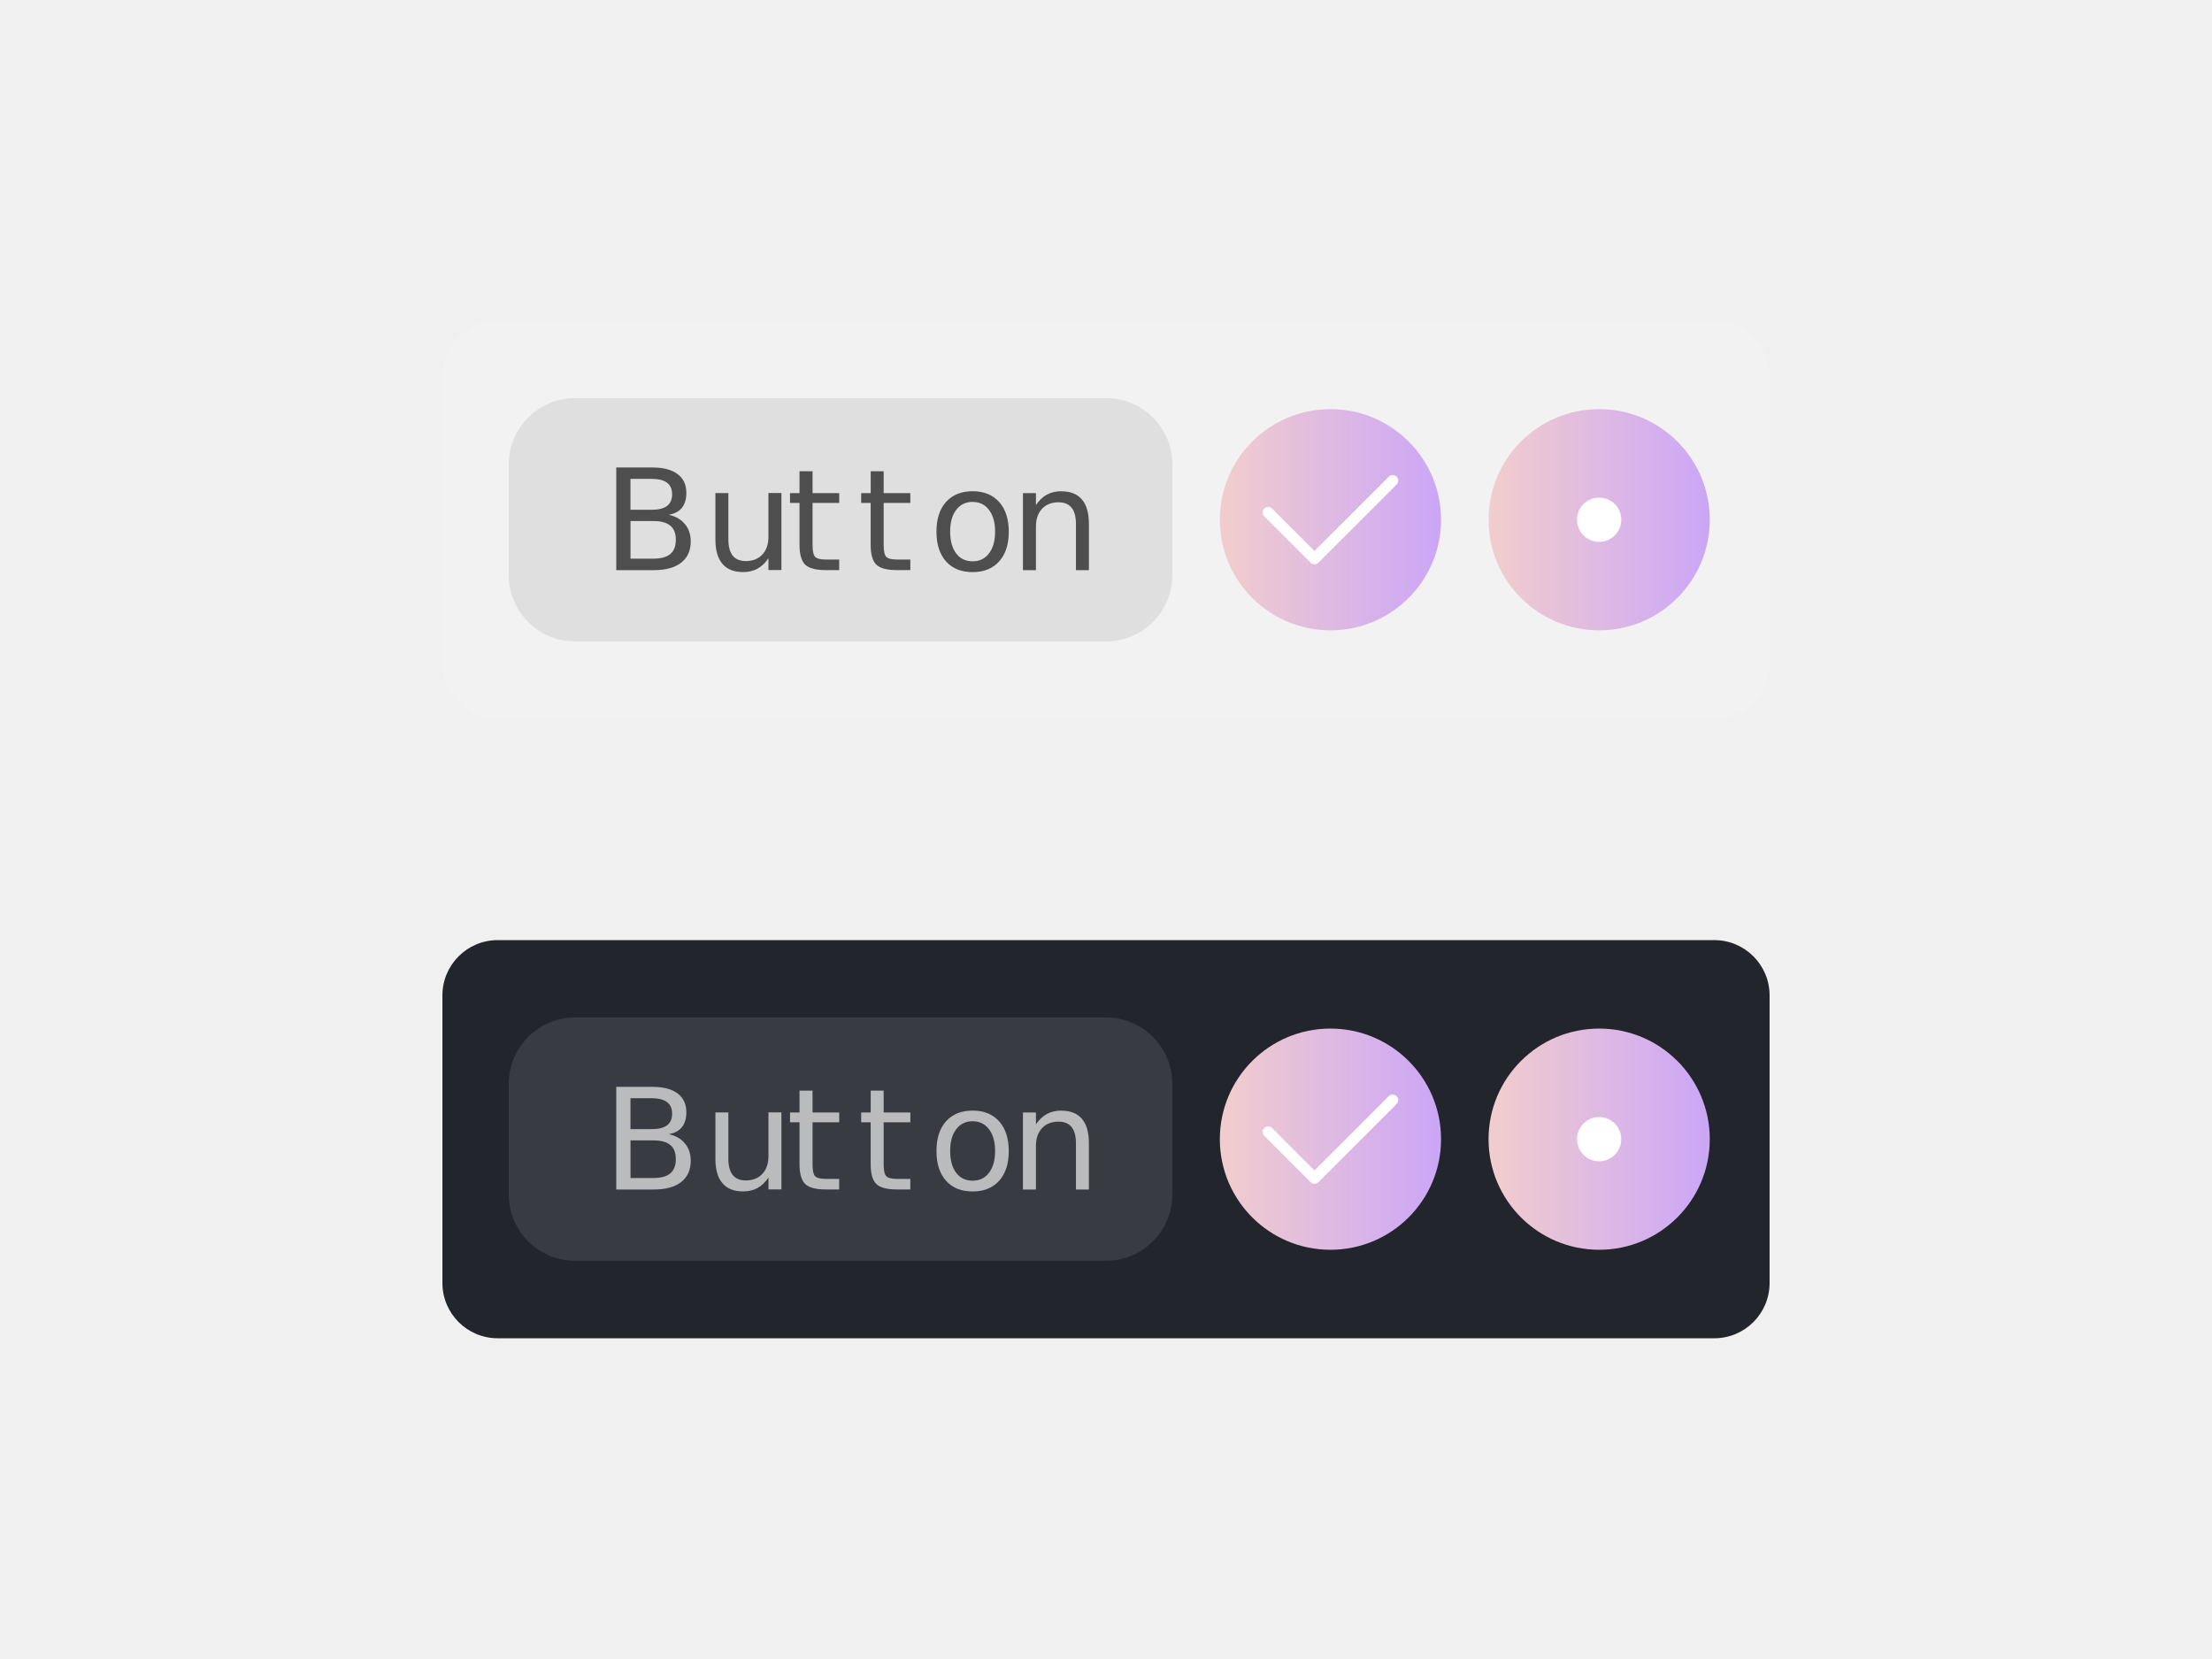
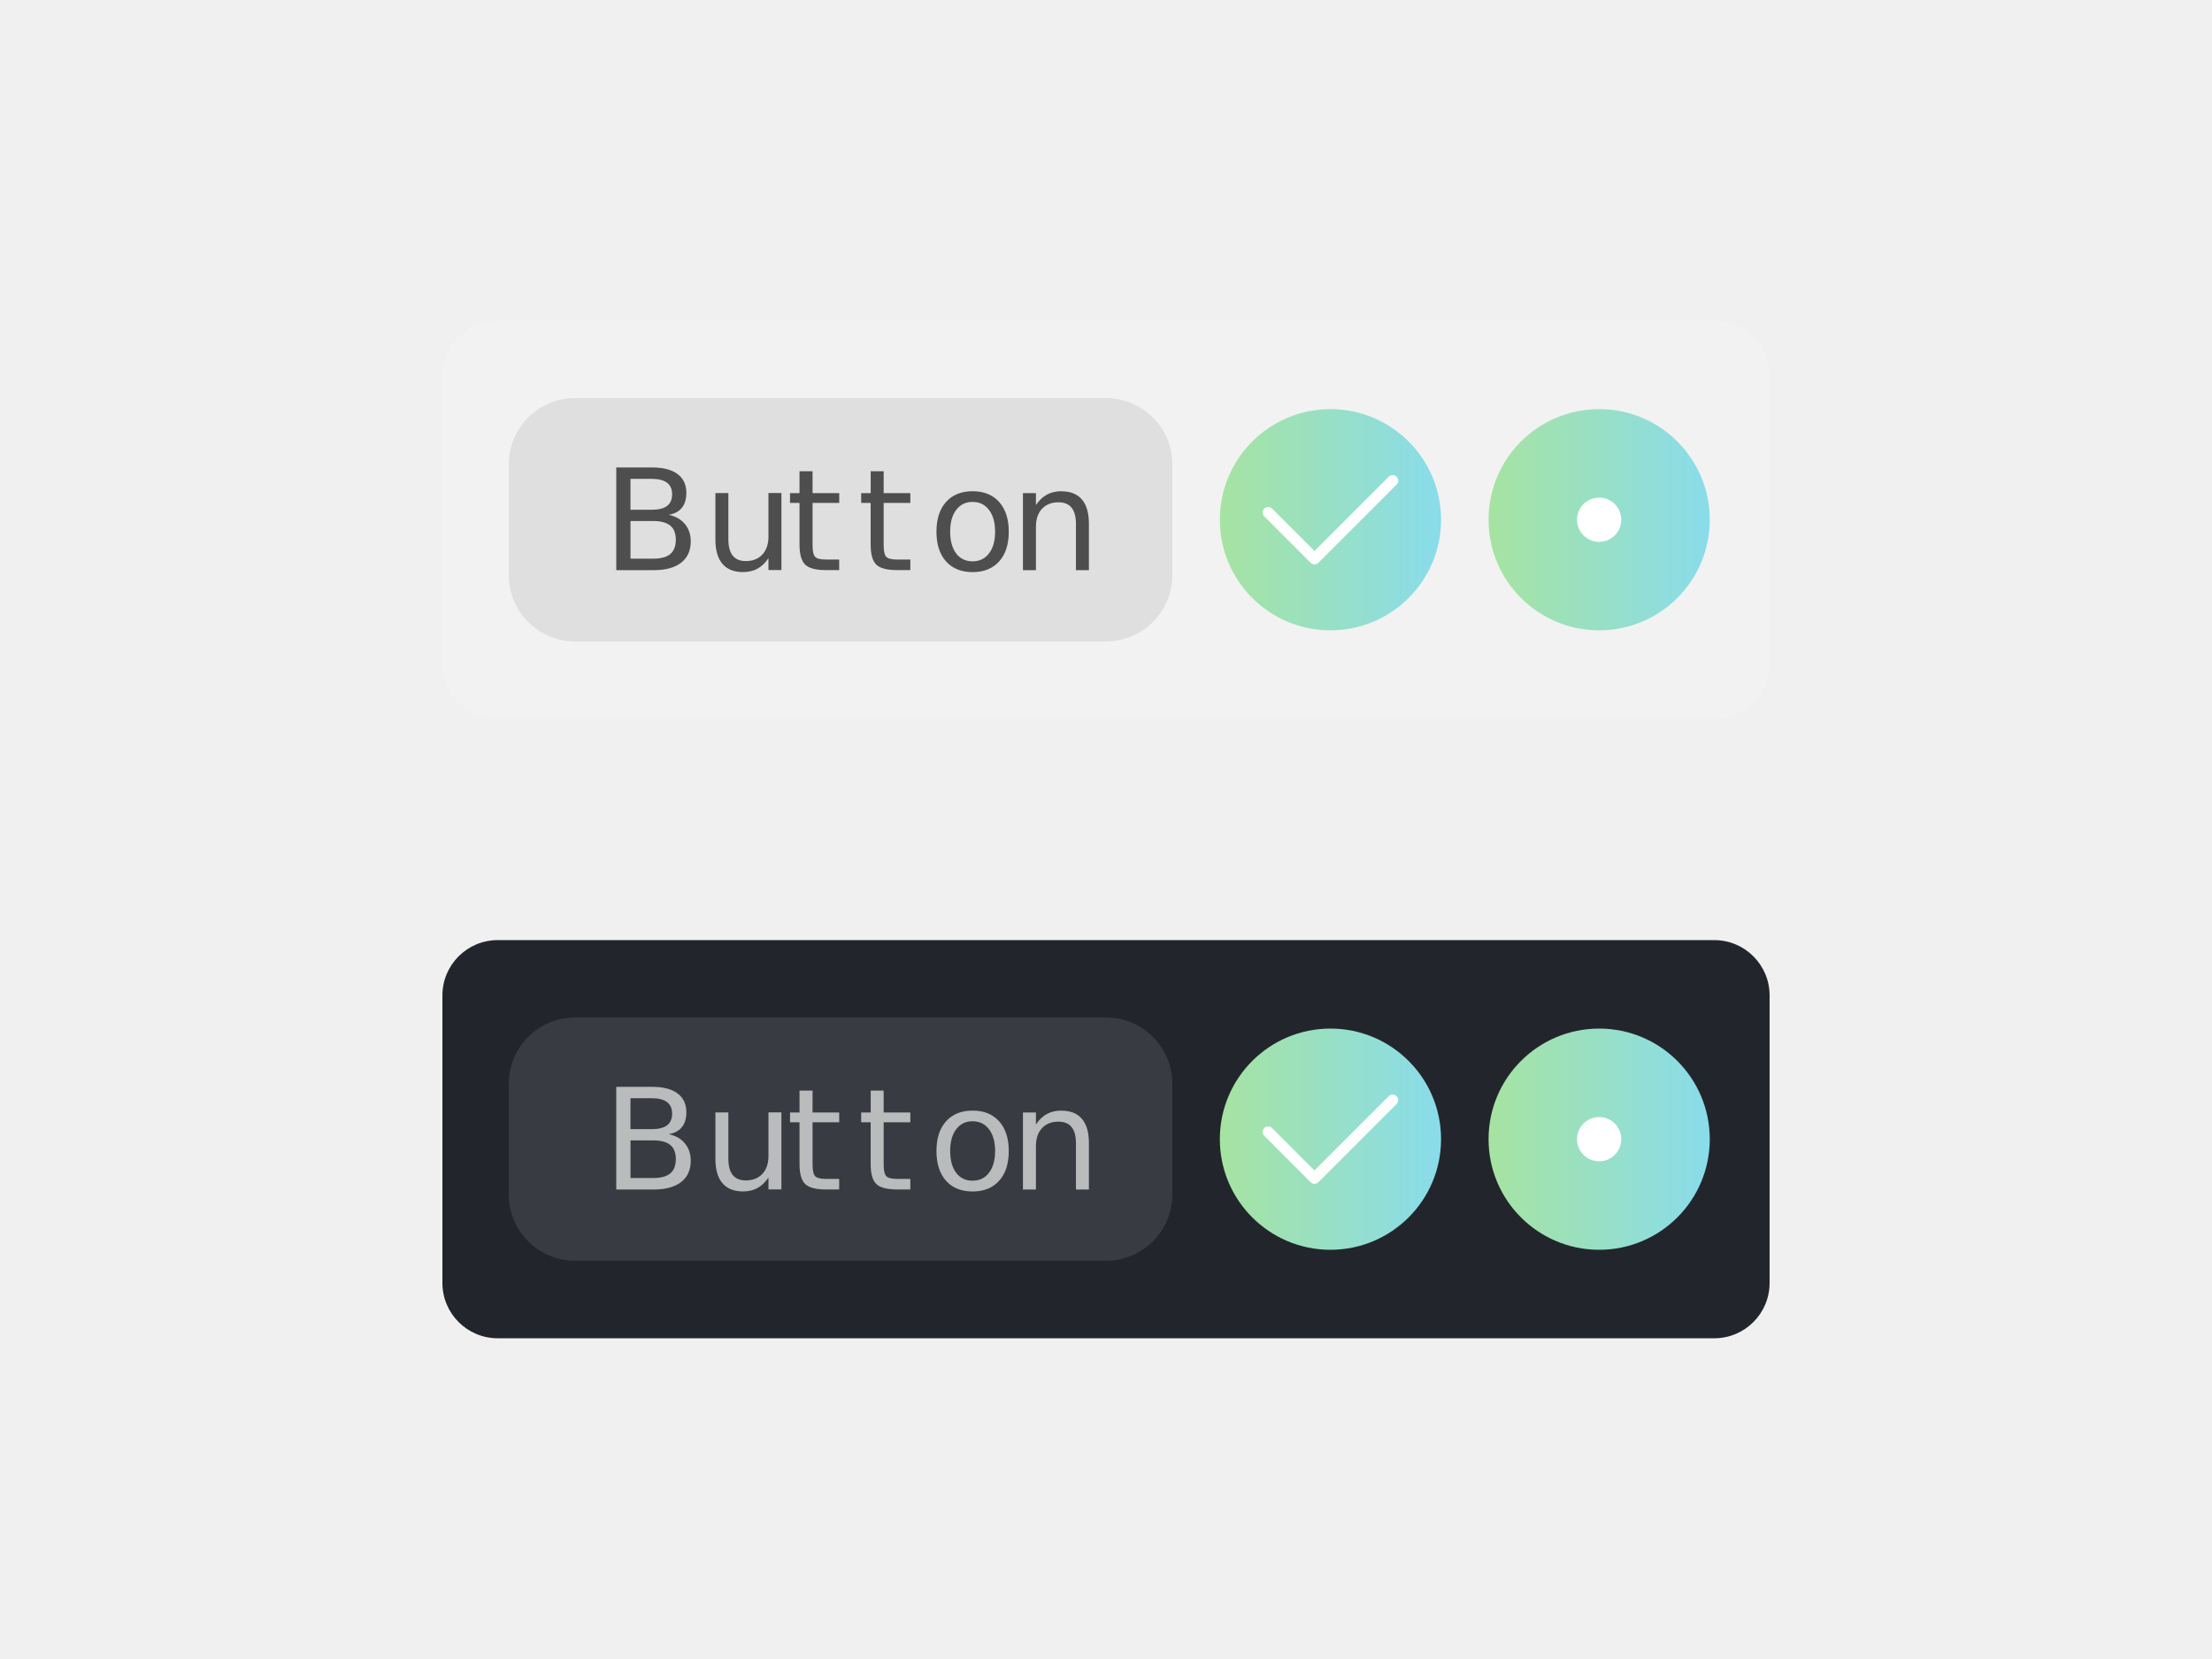
<svg xmlns="http://www.w3.org/2000/svg" xmlns:xlink="http://www.w3.org/1999/xlink" width="200" height="150" version="1.1" viewBox="0 0 200 150" id="svg202" xml:space="preserve">
  <defs id="defs206">
    <linearGradient id="linearGradient916">
-       <stop style="stop-color:#f2cdcd;stop-opacity:1;" offset="0" id="stop912" />
-       <stop style="stop-color:#cba6f7;stop-opacity:1;" offset="1" id="stop914" />
+       <stop style="stop-color:#a6e3a1;stop-opacity:1;" offset="0" id="stop912" />
+       <stop style="stop-color:#89dceb;stop-opacity:1;" offset="1" id="stop914" />
    </linearGradient>
    <linearGradient xlink:href="#linearGradient916" id="linearGradient918" x1="2" y1="12" x2="22" y2="12" gradientUnits="userSpaceOnUse" />
    <linearGradient id="linearGradient918-5" x1="2" x2="22" y1="12" y2="12" gradientUnits="userSpaceOnUse">
-       <stop stop-color="#f2cdcd" offset="0" id="stop13829" />
-       <stop stop-color="#cba6f7" offset="1" id="stop13831" />
+       <stop stop-color="#a6e3a1" offset="0" id="stop13829" />
+       <stop stop-color="#89dceb" offset="1" id="stop13831" />
    </linearGradient>
    <linearGradient xlink:href="#linearGradient918-5" id="linearGradient13873" gradientUnits="userSpaceOnUse" x1="2" y1="12" x2="22" y2="12" />
    <linearGradient xlink:href="#linearGradient916" id="linearGradient13875" gradientUnits="userSpaceOnUse" x1="2" y1="12" x2="22" y2="12" />
    <linearGradient xlink:href="#linearGradient918-5" id="linearGradient13899" gradientUnits="userSpaceOnUse" x1="2" y1="12" x2="22" y2="12" />
    <linearGradient xlink:href="#linearGradient12555" id="linearGradient14482" gradientUnits="userSpaceOnUse" x1="2" y1="12" x2="22" y2="12" />
    <linearGradient xlink:href="#linearGradient12555" id="linearGradient14484" gradientUnits="userSpaceOnUse" x1="2" y1="12" x2="22" y2="12" />
    <linearGradient xlink:href="#linearGradient12555" id="linearGradient14488" gradientUnits="userSpaceOnUse" x1="2" y1="12" x2="22" y2="12" />
    <linearGradient id="linearGradient12555">
      <stop style="stop-color:#297dff;stop-opacity:1;" offset="0" id="stop12551" />
      <stop style="stop-color:#31c4b6;stop-opacity:1;" offset="1" id="stop12553" />
    </linearGradient>
    <linearGradient xlink:href="#linearGradient12555" id="linearGradient14560" gradientUnits="userSpaceOnUse" x1="2" y1="12" x2="22" y2="12" />
  </defs>
  <g id="thumbnail" transform="matrix(3.77948,0,0,3.77948,6.00063,-0.9995448)">
    <rect x="8.996" y="7.938" width="31.75" height="9.525" rx="1.323" ry="1.323" fill="#f2f2f2" stroke-width="0" id="rect2" />
    <rect x="10.583" y="9.788" width="15.875" height="5.821" rx="1.587" ry="1.587" fill="#000000" opacity="0.08" id="rect4" />
    <path d="m 13.155,11.448 v 2.456 h 0.902 c 0.282,0 0.499,-0.06 0.651,-0.179 0.153,-0.12 0.229,-0.289 0.229,-0.508 0,-0.167 -0.047,-0.305 -0.14,-0.416 -0.092,-0.112 -0.221,-0.186 -0.389,-0.221 0.139,-0.022 0.244,-0.078 0.316,-0.166 0.072,-0.089 0.108,-0.208 0.108,-0.359 0,-0.194 -0.07,-0.344 -0.21,-0.449 -0.14,-0.105 -0.34,-0.158 -0.599,-0.158 z m 4.384,0.09 v 0.523 h -0.227 v 0.235 h 0.227 v 1 c 0,0.23 0.046,0.389 0.136,0.477 0.091,0.087 0.256,0.13 0.495,0.13 h 0.318 v -0.253 h -0.318 c -0.129,0 -0.215,-0.021 -0.257,-0.064 -0.042,-0.043 -0.062,-0.14 -0.062,-0.29 v -1 h 0.638 v -0.235 h -0.638 v -0.523 z m 1.703,0 v 0.523 H 19.014 v 0.235 h 0.227 v 1 c 0,0.23 0.045,0.389 0.136,0.477 0.091,0.087 0.256,0.13 0.495,0.13 h 0.318 v -0.253 h -0.318 c -0.129,0 -0.215,-0.021 -0.257,-0.064 -0.042,-0.043 -0.063,-0.14 -0.063,-0.29 v -1 h 0.638 v -0.235 h -0.638 v -0.523 z m -5.747,0.182 h 0.503 c 0.166,0 0.289,0.031 0.37,0.092 0.082,0.061 0.123,0.154 0.123,0.278 0,0.125 -0.041,0.219 -0.123,0.28 -0.081,0.06 -0.204,0.09 -0.37,0.09 h -0.503 z m 8.185,0.296 c -0.27,0 -0.482,0.086 -0.636,0.257 -0.153,0.171 -0.229,0.408 -0.229,0.711 0,0.302 0.076,0.539 0.229,0.711 0.154,0.171 0.366,0.256 0.636,0.256 0.269,0 0.481,-0.085 0.635,-0.256 0.154,-0.172 0.23,-0.409 0.23,-0.711 0,-0.303 -0.077,-0.539 -0.23,-0.711 -0.154,-0.171 -0.365,-0.257 -0.635,-0.257 z m 2.124,0 c -0.131,0 -0.247,0.027 -0.348,0.082 -0.1,0.055 -0.187,0.138 -0.261,0.249 v -0.286 h -0.311 v 1.843 h 0.311 v -1.041 c 0,-0.18 0.048,-0.322 0.145,-0.426 0.096,-0.104 0.228,-0.156 0.395,-0.156 0.139,0 0.244,0.043 0.313,0.13 0.07,0.087 0.104,0.217 0.104,0.392 v 1.102 h 0.31 v -1.112 c 0,-0.254 -0.055,-0.447 -0.166,-0.578 -0.111,-0.132 -0.275,-0.197 -0.491,-0.197 z m -8.277,0.044 v 1.116 c 0,0.253 0.056,0.446 0.168,0.577 0.112,0.132 0.276,0.197 0.493,0.197 0.131,0 0.246,-0.027 0.345,-0.081 0.1,-0.055 0.187,-0.138 0.263,-0.25 v 0.283 h 0.31 v -1.843 h -0.31 v 1.045 c 0,0.18 -0.049,0.322 -0.146,0.426 -0.096,0.104 -0.229,0.157 -0.396,0.157 -0.139,0 -0.243,-0.044 -0.313,-0.13 -0.07,-0.088 -0.104,-0.219 -0.104,-0.393 v -1.104 z m 6.154,0.212 c 0.165,0 0.296,0.064 0.392,0.192 0.096,0.127 0.145,0.3 0.145,0.518 0,0.219 -0.048,0.393 -0.145,0.52 -0.096,0.127 -0.227,0.191 -0.392,0.191 -0.167,0 -0.299,-0.063 -0.395,-0.189 -0.095,-0.127 -0.143,-0.301 -0.143,-0.522 0,-0.22 0.048,-0.394 0.145,-0.52 0.096,-0.127 0.228,-0.191 0.394,-0.191 z m -8.185,0.457 h 0.545 c 0.183,0 0.318,0.037 0.406,0.11 0.089,0.072 0.133,0.185 0.133,0.339 0,0.152 -0.044,0.266 -0.133,0.341 -0.088,0.073 -0.223,0.11 -0.406,0.11 h -0.545 z" fill="#000000" opacity="0.65" id="path6" />
    <g id="g13827" transform="matrix(0.2645867,0,0,0.2645867,27.06529,9.522966)">
      <path d="M 12,2 C 6.477,2 2,6.477 2,12 2,17.523 6.477,22 12,22 17.523,22 22,17.523 22,12 22,6.477 17.523,2 12,2 Z" id="path2" style="fill:url(#linearGradient918);fill-opacity:1" />
      <path d="m 17.629,7.963 v 0.002 c 0.128,-4e-6 0.256,0.049 0.354,0.146 0.196,0.196 0.196,0.511 0,0.707 l -7.072,7.072 c -0.024,0.024 -0.05,0.046 -0.078,0.064 -0.028,0.018 -0.056,0.033 -0.086,0.045 -0.03,0.012 -0.062,0.019 -0.094,0.025 -0.031,0.006 -0.064,0.012 -0.096,0.012 -0.032,0 -0.062,-0.005 -0.094,-0.012 -0.031,-0.006 -0.064,-0.013 -0.094,-0.025 -0.03,-0.012 -0.058,-0.027 -0.086,-0.045 -0.014,-0.009 -0.028,-0.021 -0.041,-0.031 -0.013,-0.011 -0.027,-0.023 -0.039,-0.035 l -4.186,-4.188 c -0.196,-0.196 -0.196,-0.511 0,-0.707 0.196,-0.196 0.511,-0.196 0.707,0 l 3.832,3.834 6.719,-6.719 c 0.098,-0.098 0.226,-0.146 0.354,-0.146 z" fill="#3c84f7" id="path333" style="fill:#ffffff" />
    </g>
    <g id="g13849" transform="matrix(0.2645867,0,0,0.2645867,33.4937,9.522966)">
      <path d="M 12,2 C 6.477,2 2,6.477 2,12 2,17.523 6.477,22 12,22 17.523,22 22,17.523 22,12 22,6.477 17.523,2 12,2 Z" id="path13836" style="fill:url(#linearGradient13899)" />
      <path d="m 12,10 c 1.105,0 2,0.895 2,2 0,1.105 -0.895,2 -2,2 -1.105,0 -2,-0.895 -2,-2 0,-1.105 0.895,-2 2,-2 z" fill="#ffffff" id="path13838" />
    </g>
  </g>
  <g id="thumbnail-Dark" transform="matrix(3.77948,0,0,3.77948,6.00063,0.9911962)">
    <rect x="8.996" y="22.228" width="31.75" height="9.525" rx="1.323" ry="1.323" fill="#2c2c2c" id="rect13" style="stroke-width:1;fill:#22262c;fill-opacity:1" />
    <rect x="10.583" y="24.078" width="15.875" height="5.821" rx="1.587" ry="1.587" fill="#ffffff" opacity="0.1" id="rect15" />
    <path d="m 13.155,25.738 v 2.456 h 0.902 c 0.282,0 0.499,-0.06 0.651,-0.179 0.153,-0.12 0.229,-0.289 0.229,-0.508 0,-0.167 -0.047,-0.305 -0.14,-0.416 -0.092,-0.112 -0.221,-0.186 -0.389,-0.221 0.139,-0.022 0.244,-0.077 0.316,-0.166 0.072,-0.089 0.108,-0.208 0.108,-0.359 0,-0.194 -0.07,-0.344 -0.21,-0.449 -0.14,-0.105 -0.34,-0.158 -0.599,-0.158 z m 4.384,0.09 v 0.523 h -0.227 v 0.235 h 0.227 v 1 c 0,0.23 0.046,0.389 0.136,0.477 0.091,0.087 0.256,0.13 0.495,0.13 h 0.318 v -0.253 h -0.318 c -0.129,0 -0.215,-0.021 -0.257,-0.064 -0.042,-0.043 -0.062,-0.14 -0.062,-0.29 v -1 h 0.638 v -0.235 h -0.638 v -0.523 z m 1.703,0 v 0.523 H 19.014 v 0.235 h 0.227 v 1 c 0,0.23 0.045,0.389 0.136,0.477 0.091,0.087 0.256,0.13 0.495,0.13 h 0.318 v -0.253 h -0.318 c -0.129,0 -0.215,-0.021 -0.257,-0.064 -0.042,-0.043 -0.063,-0.14 -0.063,-0.29 v -1 h 0.638 v -0.235 h -0.638 v -0.523 z m -5.747,0.182 h 0.503 c 0.166,0 0.289,0.031 0.37,0.092 0.082,0.061 0.123,0.154 0.123,0.278 0,0.125 -0.041,0.219 -0.123,0.28 -0.081,0.06 -0.204,0.09 -0.37,0.09 h -0.503 z m 8.185,0.296 c -0.27,0 -0.482,0.086 -0.636,0.257 -0.153,0.171 -0.229,0.408 -0.229,0.711 0,0.302 0.076,0.539 0.229,0.711 0.154,0.171 0.366,0.256 0.636,0.256 0.269,0 0.481,-0.085 0.635,-0.256 0.154,-0.172 0.23,-0.409 0.23,-0.711 0,-0.303 -0.077,-0.539 -0.23,-0.711 -0.154,-0.171 -0.365,-0.257 -0.635,-0.257 z m 2.124,0 c -0.131,0 -0.247,0.027 -0.348,0.082 -0.1,0.055 -0.187,0.138 -0.261,0.249 v -0.286 h -0.311 v 1.843 h 0.311 v -1.041 c 0,-0.18 0.048,-0.322 0.145,-0.426 0.096,-0.104 0.228,-0.156 0.395,-0.156 0.139,0 0.244,0.043 0.313,0.13 0.07,0.087 0.104,0.217 0.104,0.392 v 1.102 h 0.31 v -1.112 c 0,-0.254 -0.055,-0.447 -0.166,-0.578 -0.111,-0.132 -0.275,-0.197 -0.491,-0.197 z m -8.277,0.044 v 1.116 c 0,0.253 0.056,0.446 0.168,0.577 0.112,0.132 0.276,0.197 0.493,0.197 0.131,0 0.246,-0.027 0.345,-0.081 0.1,-0.055 0.187,-0.138 0.263,-0.25 v 0.283 h 0.31 v -1.843 h -0.31 v 1.045 c 0,0.18 -0.049,0.322 -0.146,0.426 -0.096,0.104 -0.229,0.157 -0.396,0.157 -0.139,0 -0.243,-0.044 -0.313,-0.13 -0.07,-0.088 -0.104,-0.219 -0.104,-0.393 v -1.104 z m 6.154,0.212 c 0.165,0 0.296,0.064 0.392,0.192 0.096,0.127 0.145,0.3 0.145,0.518 0,0.219 -0.048,0.393 -0.145,0.52 -0.096,0.127 -0.227,0.191 -0.392,0.191 -0.167,0 -0.299,-0.063 -0.395,-0.189 -0.095,-0.127 -0.143,-0.301 -0.143,-0.522 0,-0.22 0.048,-0.394 0.145,-0.52 0.096,-0.127 0.228,-0.191 0.394,-0.191 z m -8.185,0.457 h 0.545 c 0.183,0 0.318,0.037 0.406,0.11 0.089,0.072 0.133,0.185 0.133,0.339 0,0.152 -0.044,0.266 -0.133,0.341 -0.088,0.073 -0.223,0.11 -0.406,0.11 h -0.545 z" fill="#ffffff" opacity="0.65" id="path17" />
    <g id="g13865" transform="matrix(0.2645867,0,0,0.2645867,27.06529,23.81507)">
      <path d="M 12,2 C 6.477,2 2,6.477 2,12 2,17.523 6.477,22 12,22 17.523,22 22,17.523 22,12 22,6.477 17.523,2 12,2 Z" id="path13861" style="fill:url(#linearGradient13875);fill-opacity:1" />
      <path d="m 17.629,7.963 v 0.002 c 0.128,-4e-6 0.256,0.049 0.354,0.146 0.196,0.196 0.196,0.511 0,0.707 l -7.072,7.072 c -0.024,0.024 -0.05,0.046 -0.078,0.064 -0.028,0.018 -0.056,0.033 -0.086,0.045 -0.03,0.012 -0.062,0.019 -0.094,0.025 -0.031,0.006 -0.064,0.012 -0.096,0.012 -0.032,0 -0.062,-0.005 -0.094,-0.012 -0.031,-0.006 -0.064,-0.013 -0.094,-0.025 -0.03,-0.012 -0.058,-0.027 -0.086,-0.045 -0.014,-0.009 -0.028,-0.021 -0.041,-0.031 -0.013,-0.011 -0.027,-0.023 -0.039,-0.035 l -4.186,-4.188 c -0.196,-0.196 -0.196,-0.511 0,-0.707 0.196,-0.196 0.511,-0.196 0.707,0 l 3.832,3.834 6.719,-6.719 c 0.098,-0.098 0.226,-0.146 0.354,-0.146 z" fill="#3c84f7" id="path13863" style="fill:#ffffff" />
    </g>
    <g id="g13871" transform="matrix(0.2645867,0,0,0.2645867,33.4937,23.81507)">
      <path d="M 12,2 C 6.477,2 2,6.477 2,12 2,17.523 6.477,22 12,22 17.523,22 22,17.523 22,12 22,6.477 17.523,2 12,2 Z" id="path13867" style="fill:url(#linearGradient13873)" />
      <path d="m 12,10 c 1.105,0 2,0.895 2,2 0,1.105 -0.895,2 -2,2 -1.105,0 -2,-0.895 -2,-2 0,-1.105 0.895,-2 2,-2 z" fill="#ffffff" id="path13869" />
    </g>
  </g>
  <g id="thumbnail-Sea" transform="matrix(3.77948,0,0,3.77948,206.0006,-0.9995448)">
    <rect x="8.996" y="7.938" width="31.75" height="9.525" rx="1.323" ry="1.323" fill="#f2f2f2" stroke-width="0" id="rect14442" />
    <rect x="10.583" y="9.788" width="15.875" height="5.821" rx="1.587" ry="1.587" fill="#000000" opacity="0.08" id="rect14444" />
    <path d="m 13.155,11.448 v 2.456 h 0.902 c 0.282,0 0.499,-0.06 0.651,-0.179 0.153,-0.12 0.229,-0.289 0.229,-0.508 0,-0.167 -0.047,-0.305 -0.14,-0.416 -0.092,-0.112 -0.221,-0.186 -0.389,-0.221 0.139,-0.022 0.244,-0.078 0.316,-0.166 0.072,-0.089 0.108,-0.208 0.108,-0.359 0,-0.194 -0.07,-0.344 -0.21,-0.449 -0.14,-0.105 -0.34,-0.158 -0.599,-0.158 z m 4.384,0.09 v 0.523 h -0.227 v 0.235 h 0.227 v 1 c 0,0.23 0.046,0.389 0.136,0.477 0.091,0.087 0.256,0.13 0.495,0.13 h 0.318 v -0.253 h -0.318 c -0.129,0 -0.215,-0.021 -0.257,-0.064 -0.042,-0.043 -0.062,-0.14 -0.062,-0.29 v -1 h 0.638 v -0.235 h -0.638 v -0.523 z m 1.703,0 v 0.523 H 19.014 v 0.235 h 0.227 v 1 c 0,0.23 0.045,0.389 0.136,0.477 0.091,0.087 0.256,0.13 0.495,0.13 h 0.318 v -0.253 h -0.318 c -0.129,0 -0.215,-0.021 -0.257,-0.064 -0.042,-0.043 -0.063,-0.14 -0.063,-0.29 v -1 h 0.638 v -0.235 h -0.638 v -0.523 z m -5.747,0.182 h 0.503 c 0.166,0 0.289,0.031 0.37,0.092 0.082,0.061 0.123,0.154 0.123,0.278 0,0.125 -0.041,0.219 -0.123,0.28 -0.081,0.06 -0.204,0.09 -0.37,0.09 h -0.503 z m 8.185,0.296 c -0.27,0 -0.482,0.086 -0.636,0.257 -0.153,0.171 -0.229,0.408 -0.229,0.711 0,0.302 0.076,0.539 0.229,0.711 0.154,0.171 0.366,0.256 0.636,0.256 0.269,0 0.481,-0.085 0.635,-0.256 0.154,-0.172 0.23,-0.409 0.23,-0.711 0,-0.303 -0.077,-0.539 -0.23,-0.711 -0.154,-0.171 -0.365,-0.257 -0.635,-0.257 z m 2.124,0 c -0.131,0 -0.247,0.027 -0.348,0.082 -0.1,0.055 -0.187,0.138 -0.261,0.249 v -0.286 h -0.311 v 1.843 h 0.311 v -1.041 c 0,-0.18 0.048,-0.322 0.145,-0.426 0.096,-0.104 0.228,-0.156 0.395,-0.156 0.139,0 0.244,0.043 0.313,0.13 0.07,0.087 0.104,0.217 0.104,0.392 v 1.102 h 0.31 v -1.112 c 0,-0.254 -0.055,-0.447 -0.166,-0.578 -0.111,-0.132 -0.275,-0.197 -0.491,-0.197 z m -8.277,0.044 v 1.116 c 0,0.253 0.056,0.446 0.168,0.577 0.112,0.132 0.276,0.197 0.493,0.197 0.131,0 0.246,-0.027 0.345,-0.081 0.1,-0.055 0.187,-0.138 0.263,-0.25 v 0.283 h 0.31 v -1.843 h -0.31 v 1.045 c 0,0.18 -0.049,0.322 -0.146,0.426 -0.096,0.104 -0.229,0.157 -0.396,0.157 -0.139,0 -0.243,-0.044 -0.313,-0.13 -0.07,-0.088 -0.104,-0.219 -0.104,-0.393 v -1.104 z m 6.154,0.212 c 0.165,0 0.296,0.064 0.392,0.192 0.096,0.127 0.145,0.3 0.145,0.518 0,0.219 -0.048,0.393 -0.145,0.52 -0.096,0.127 -0.227,0.191 -0.392,0.191 -0.167,0 -0.299,-0.063 -0.395,-0.189 -0.095,-0.127 -0.143,-0.301 -0.143,-0.522 0,-0.22 0.048,-0.394 0.145,-0.52 0.096,-0.127 0.228,-0.191 0.394,-0.191 z m -8.185,0.457 h 0.545 c 0.183,0 0.318,0.037 0.406,0.11 0.089,0.072 0.133,0.185 0.133,0.339 0,0.152 -0.044,0.266 -0.133,0.341 -0.088,0.073 -0.223,0.11 -0.406,0.11 h -0.545 z" fill="#000000" opacity="0.65" id="path14446" />
    <g id="g14452" transform="matrix(0.2645867,0,0,0.2645867,27.06529,9.522966)">
      <path d="M 12,2 C 6.477,2 2,6.477 2,12 2,17.523 6.477,22 12,22 17.523,22 22,17.523 22,12 22,6.477 17.523,2 12,2 Z" id="path14448" style="fill:url(#linearGradient14560);fill-opacity:1.0" />
      <path d="m 17.629,7.963 v 0.002 c 0.128,-4e-6 0.256,0.049 0.354,0.146 0.196,0.196 0.196,0.511 0,0.707 l -7.072,7.072 c -0.024,0.024 -0.05,0.046 -0.078,0.064 -0.028,0.018 -0.056,0.033 -0.086,0.045 -0.03,0.012 -0.062,0.019 -0.094,0.025 -0.031,0.006 -0.064,0.012 -0.096,0.012 -0.032,0 -0.062,-0.005 -0.094,-0.012 -0.031,-0.006 -0.064,-0.013 -0.094,-0.025 -0.03,-0.012 -0.058,-0.027 -0.086,-0.045 -0.014,-0.009 -0.028,-0.021 -0.041,-0.031 -0.013,-0.011 -0.027,-0.023 -0.039,-0.035 l -4.186,-4.188 c -0.196,-0.196 -0.196,-0.511 0,-0.707 0.196,-0.196 0.511,-0.196 0.707,0 l 3.832,3.834 6.719,-6.719 c 0.098,-0.098 0.226,-0.146 0.354,-0.146 z" fill="#3c84f7" id="path14450" style="fill:#ffffff" />
    </g>
    <g id="g14458" transform="matrix(0.2645867,0,0,0.2645867,33.4937,9.522966)">
      <path d="M 12,2 C 6.477,2 2,6.477 2,12 2,17.523 6.477,22 12,22 17.523,22 22,17.523 22,12 22,6.477 17.523,2 12,2 Z" id="path14454" style="fill:url(#linearGradient14488);fill-opacity:1.0" />
      <path d="m 12,10 c 1.105,0 2,0.895 2,2 0,1.105 -0.895,2 -2,2 -1.105,0 -2,-0.895 -2,-2 0,-1.105 0.895,-2 2,-2 z" fill="#ffffff" id="path14456" />
    </g>
  </g>
  <g id="thumbnail-Sea-Dark" transform="matrix(3.77948,0,0,3.77948,206.0006,0.9911962)">
    <rect x="8.996" y="22.228" width="31.75" height="9.525" rx="1.323" ry="1.323" fill="#2c2c2c" id="rect14462" style="fill:#22262c;fill-opacity:1;stroke-width:1" />
    <rect x="10.583" y="24.078" width="15.875" height="5.821" rx="1.587" ry="1.587" fill="#ffffff" opacity="0.1" id="rect14464" />
    <path d="m 13.155,25.738 v 2.456 h 0.902 c 0.282,0 0.499,-0.06 0.651,-0.179 0.153,-0.12 0.229,-0.289 0.229,-0.508 0,-0.167 -0.047,-0.305 -0.14,-0.416 -0.092,-0.112 -0.221,-0.186 -0.389,-0.221 0.139,-0.022 0.244,-0.077 0.316,-0.166 0.072,-0.089 0.108,-0.208 0.108,-0.359 0,-0.194 -0.07,-0.344 -0.21,-0.449 -0.14,-0.105 -0.34,-0.158 -0.599,-0.158 z m 4.384,0.09 v 0.523 h -0.227 v 0.235 h 0.227 v 1 c 0,0.23 0.046,0.389 0.136,0.477 0.091,0.087 0.256,0.13 0.495,0.13 h 0.318 v -0.253 h -0.318 c -0.129,0 -0.215,-0.021 -0.257,-0.064 -0.042,-0.043 -0.062,-0.14 -0.062,-0.29 v -1 h 0.638 v -0.235 h -0.638 v -0.523 z m 1.703,0 v 0.523 H 19.014 v 0.235 h 0.227 v 1 c 0,0.23 0.045,0.389 0.136,0.477 0.091,0.087 0.256,0.13 0.495,0.13 h 0.318 v -0.253 h -0.318 c -0.129,0 -0.215,-0.021 -0.257,-0.064 -0.042,-0.043 -0.063,-0.14 -0.063,-0.29 v -1 h 0.638 v -0.235 h -0.638 v -0.523 z m -5.747,0.182 h 0.503 c 0.166,0 0.289,0.031 0.37,0.092 0.082,0.061 0.123,0.154 0.123,0.278 0,0.125 -0.041,0.219 -0.123,0.28 -0.081,0.06 -0.204,0.09 -0.37,0.09 h -0.503 z m 8.185,0.296 c -0.27,0 -0.482,0.086 -0.636,0.257 -0.153,0.171 -0.229,0.408 -0.229,0.711 0,0.302 0.076,0.539 0.229,0.711 0.154,0.171 0.366,0.256 0.636,0.256 0.269,0 0.481,-0.085 0.635,-0.256 0.154,-0.172 0.23,-0.409 0.23,-0.711 0,-0.303 -0.077,-0.539 -0.23,-0.711 -0.154,-0.171 -0.365,-0.257 -0.635,-0.257 z m 2.124,0 c -0.131,0 -0.247,0.027 -0.348,0.082 -0.1,0.055 -0.187,0.138 -0.261,0.249 v -0.286 h -0.311 v 1.843 h 0.311 v -1.041 c 0,-0.18 0.048,-0.322 0.145,-0.426 0.096,-0.104 0.228,-0.156 0.395,-0.156 0.139,0 0.244,0.043 0.313,0.13 0.07,0.087 0.104,0.217 0.104,0.392 v 1.102 h 0.31 v -1.112 c 0,-0.254 -0.055,-0.447 -0.166,-0.578 -0.111,-0.132 -0.275,-0.197 -0.491,-0.197 z m -8.277,0.044 v 1.116 c 0,0.253 0.056,0.446 0.168,0.577 0.112,0.132 0.276,0.197 0.493,0.197 0.131,0 0.246,-0.027 0.345,-0.081 0.1,-0.055 0.187,-0.138 0.263,-0.25 v 0.283 h 0.31 v -1.843 h -0.31 v 1.045 c 0,0.18 -0.049,0.322 -0.146,0.426 -0.096,0.104 -0.229,0.157 -0.396,0.157 -0.139,0 -0.243,-0.044 -0.313,-0.13 -0.07,-0.088 -0.104,-0.219 -0.104,-0.393 v -1.104 z m 6.154,0.212 c 0.165,0 0.296,0.064 0.392,0.192 0.096,0.127 0.145,0.3 0.145,0.518 0,0.219 -0.048,0.393 -0.145,0.52 -0.096,0.127 -0.227,0.191 -0.392,0.191 -0.167,0 -0.299,-0.063 -0.395,-0.189 -0.095,-0.127 -0.143,-0.301 -0.143,-0.522 0,-0.22 0.048,-0.394 0.145,-0.52 0.096,-0.127 0.228,-0.191 0.394,-0.191 z m -8.185,0.457 h 0.545 c 0.183,0 0.318,0.037 0.406,0.11 0.089,0.072 0.133,0.185 0.133,0.339 0,0.152 -0.044,0.266 -0.133,0.341 -0.088,0.073 -0.223,0.11 -0.406,0.11 h -0.545 z" fill="#ffffff" opacity="0.65" id="path14466" />
    <g id="g14472" transform="matrix(0.2645867,0,0,0.2645867,27.06529,23.81507)">
      <path d="M 12,2 C 6.477,2 2,6.477 2,12 2,17.523 6.477,22 12,22 17.523,22 22,17.523 22,12 22,6.477 17.523,2 12,2 Z" id="path14468" style="fill:url(#linearGradient14482);fill-opacity:1.0" />
      <path d="m 17.629,7.963 v 0.002 c 0.128,-4e-6 0.256,0.049 0.354,0.146 0.196,0.196 0.196,0.511 0,0.707 l -7.072,7.072 c -0.024,0.024 -0.05,0.046 -0.078,0.064 -0.028,0.018 -0.056,0.033 -0.086,0.045 -0.03,0.012 -0.062,0.019 -0.094,0.025 -0.031,0.006 -0.064,0.012 -0.096,0.012 -0.032,0 -0.062,-0.005 -0.094,-0.012 -0.031,-0.006 -0.064,-0.013 -0.094,-0.025 -0.03,-0.012 -0.058,-0.027 -0.086,-0.045 -0.014,-0.009 -0.028,-0.021 -0.041,-0.031 -0.013,-0.011 -0.027,-0.023 -0.039,-0.035 l -4.186,-4.188 c -0.196,-0.196 -0.196,-0.511 0,-0.707 0.196,-0.196 0.511,-0.196 0.707,0 l 3.832,3.834 6.719,-6.719 c 0.098,-0.098 0.226,-0.146 0.354,-0.146 z" fill="#3c84f7" id="path14470" style="fill:#ffffff" />
    </g>
    <g id="g14478" transform="matrix(0.2645867,0,0,0.2645867,33.4937,23.81507)">
      <path d="M 12,2 C 6.477,2 2,6.477 2,12 2,17.523 6.477,22 12,22 17.523,22 22,17.523 22,12 22,6.477 17.523,2 12,2 Z" id="path14474" style="fill:url(#linearGradient14484);fill-opacity:1.0" />
      <path d="m 12,10 c 1.105,0 2,0.895 2,2 0,1.105 -0.895,2 -2,2 -1.105,0 -2,-0.895 -2,-2 0,-1.105 0.895,-2 2,-2 z" fill="#ffffff" id="path14476" />
    </g>
  </g>
</svg>
